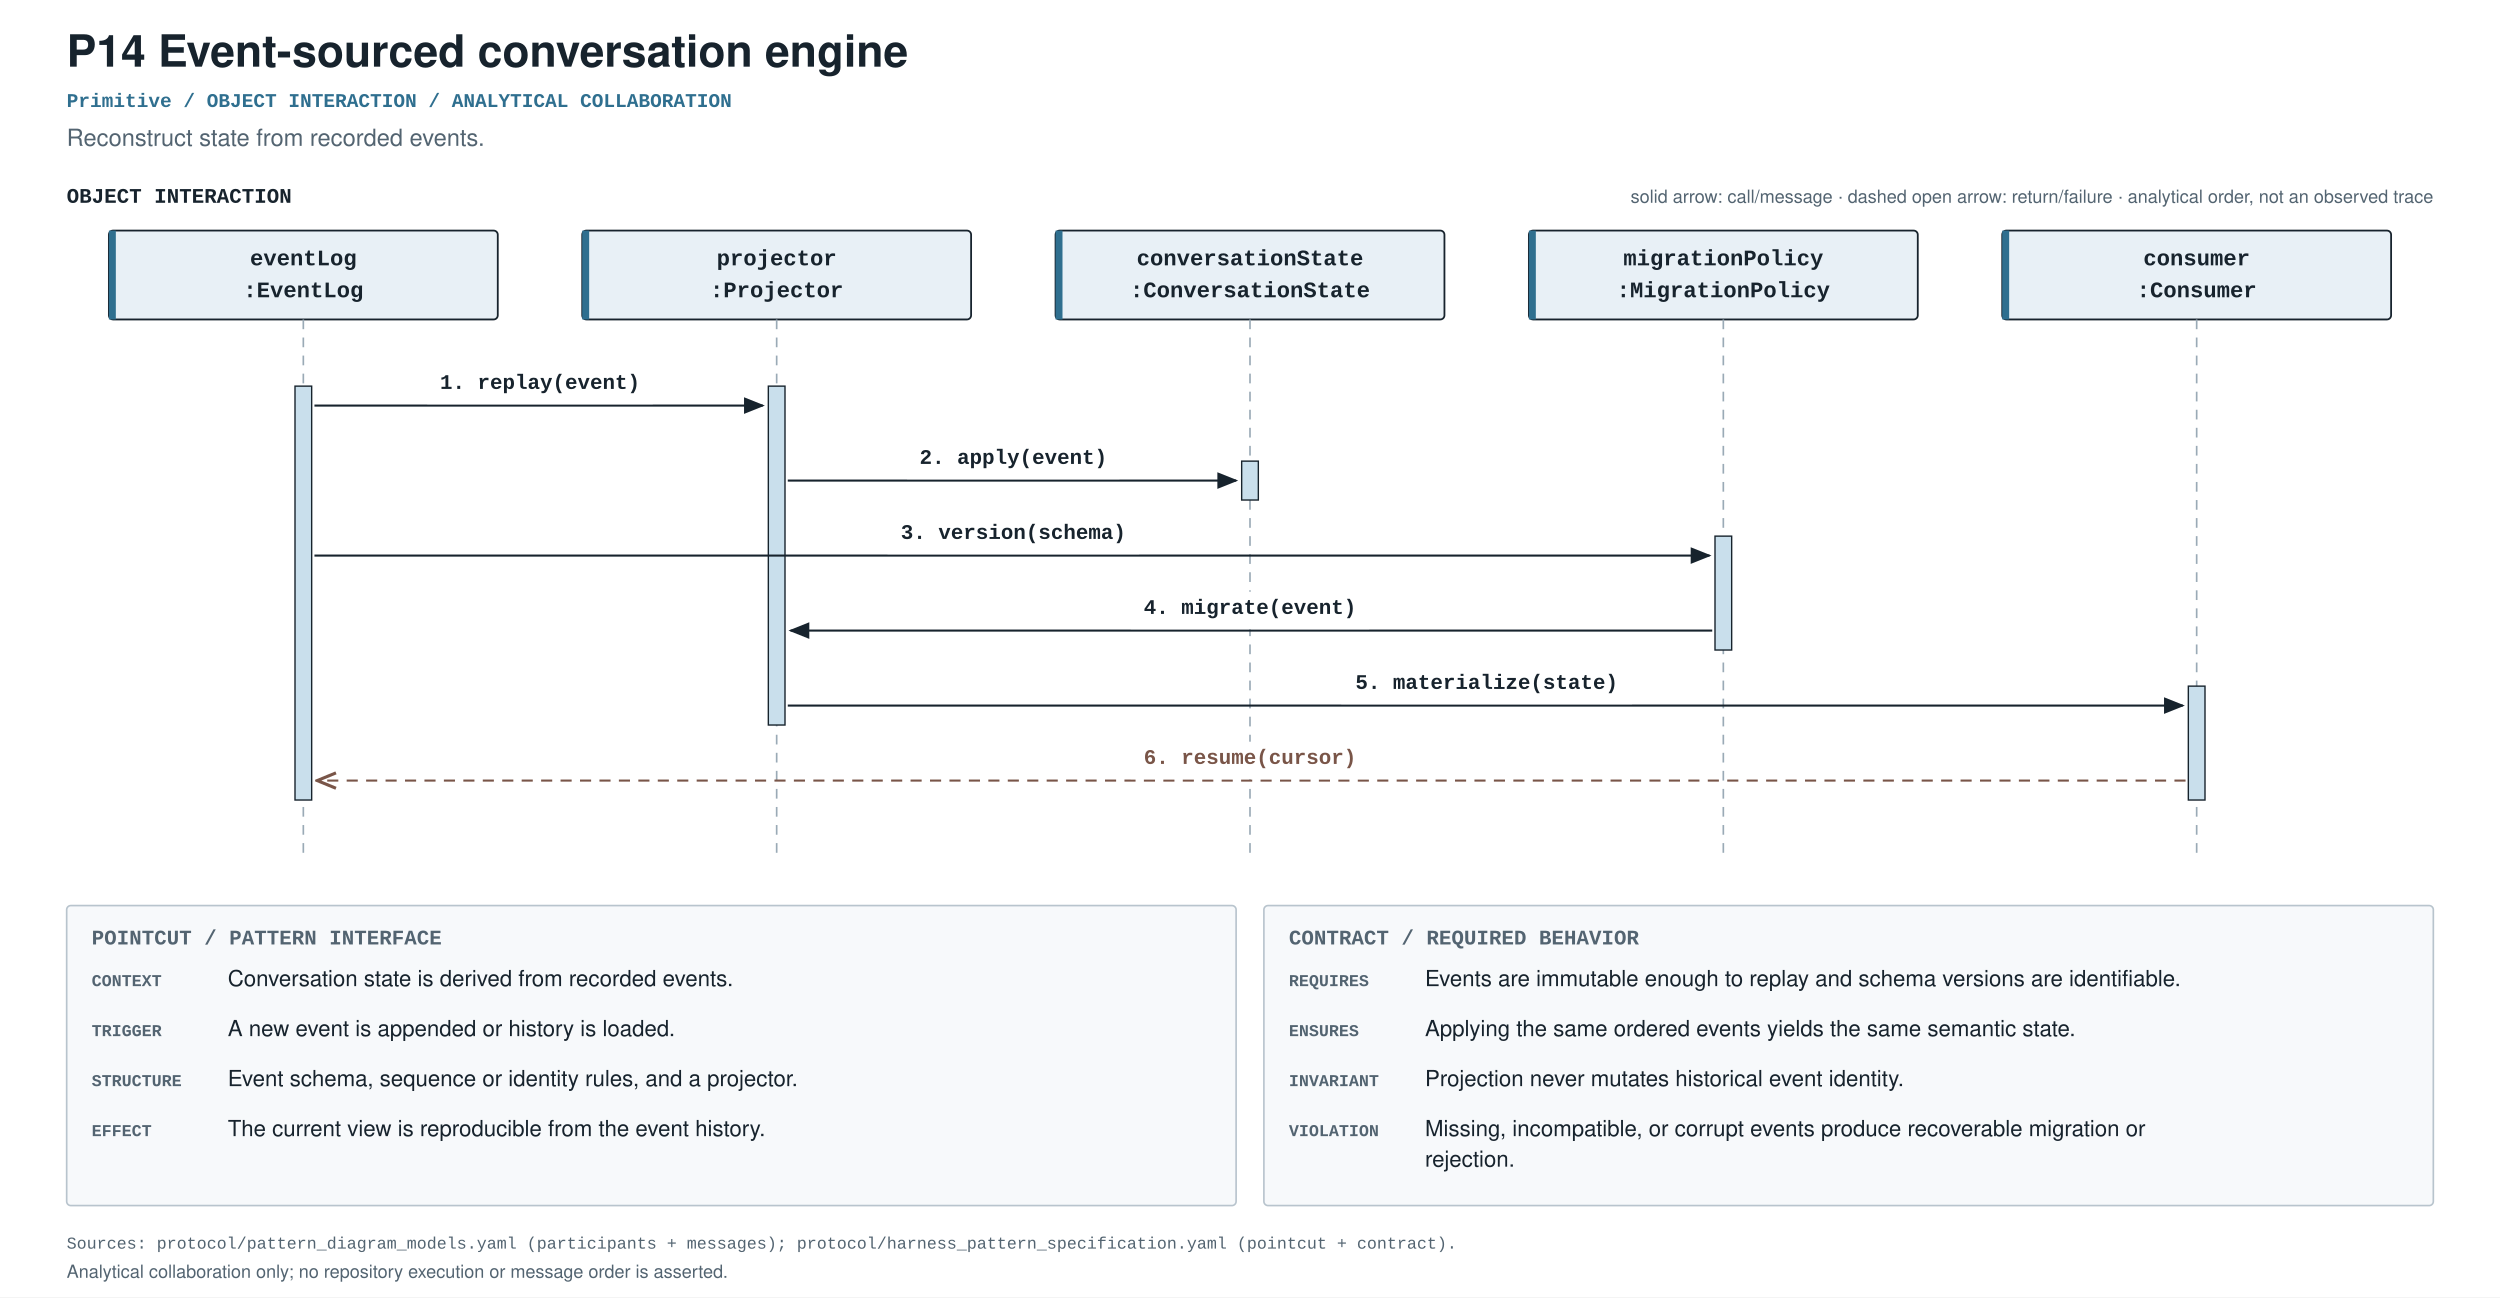
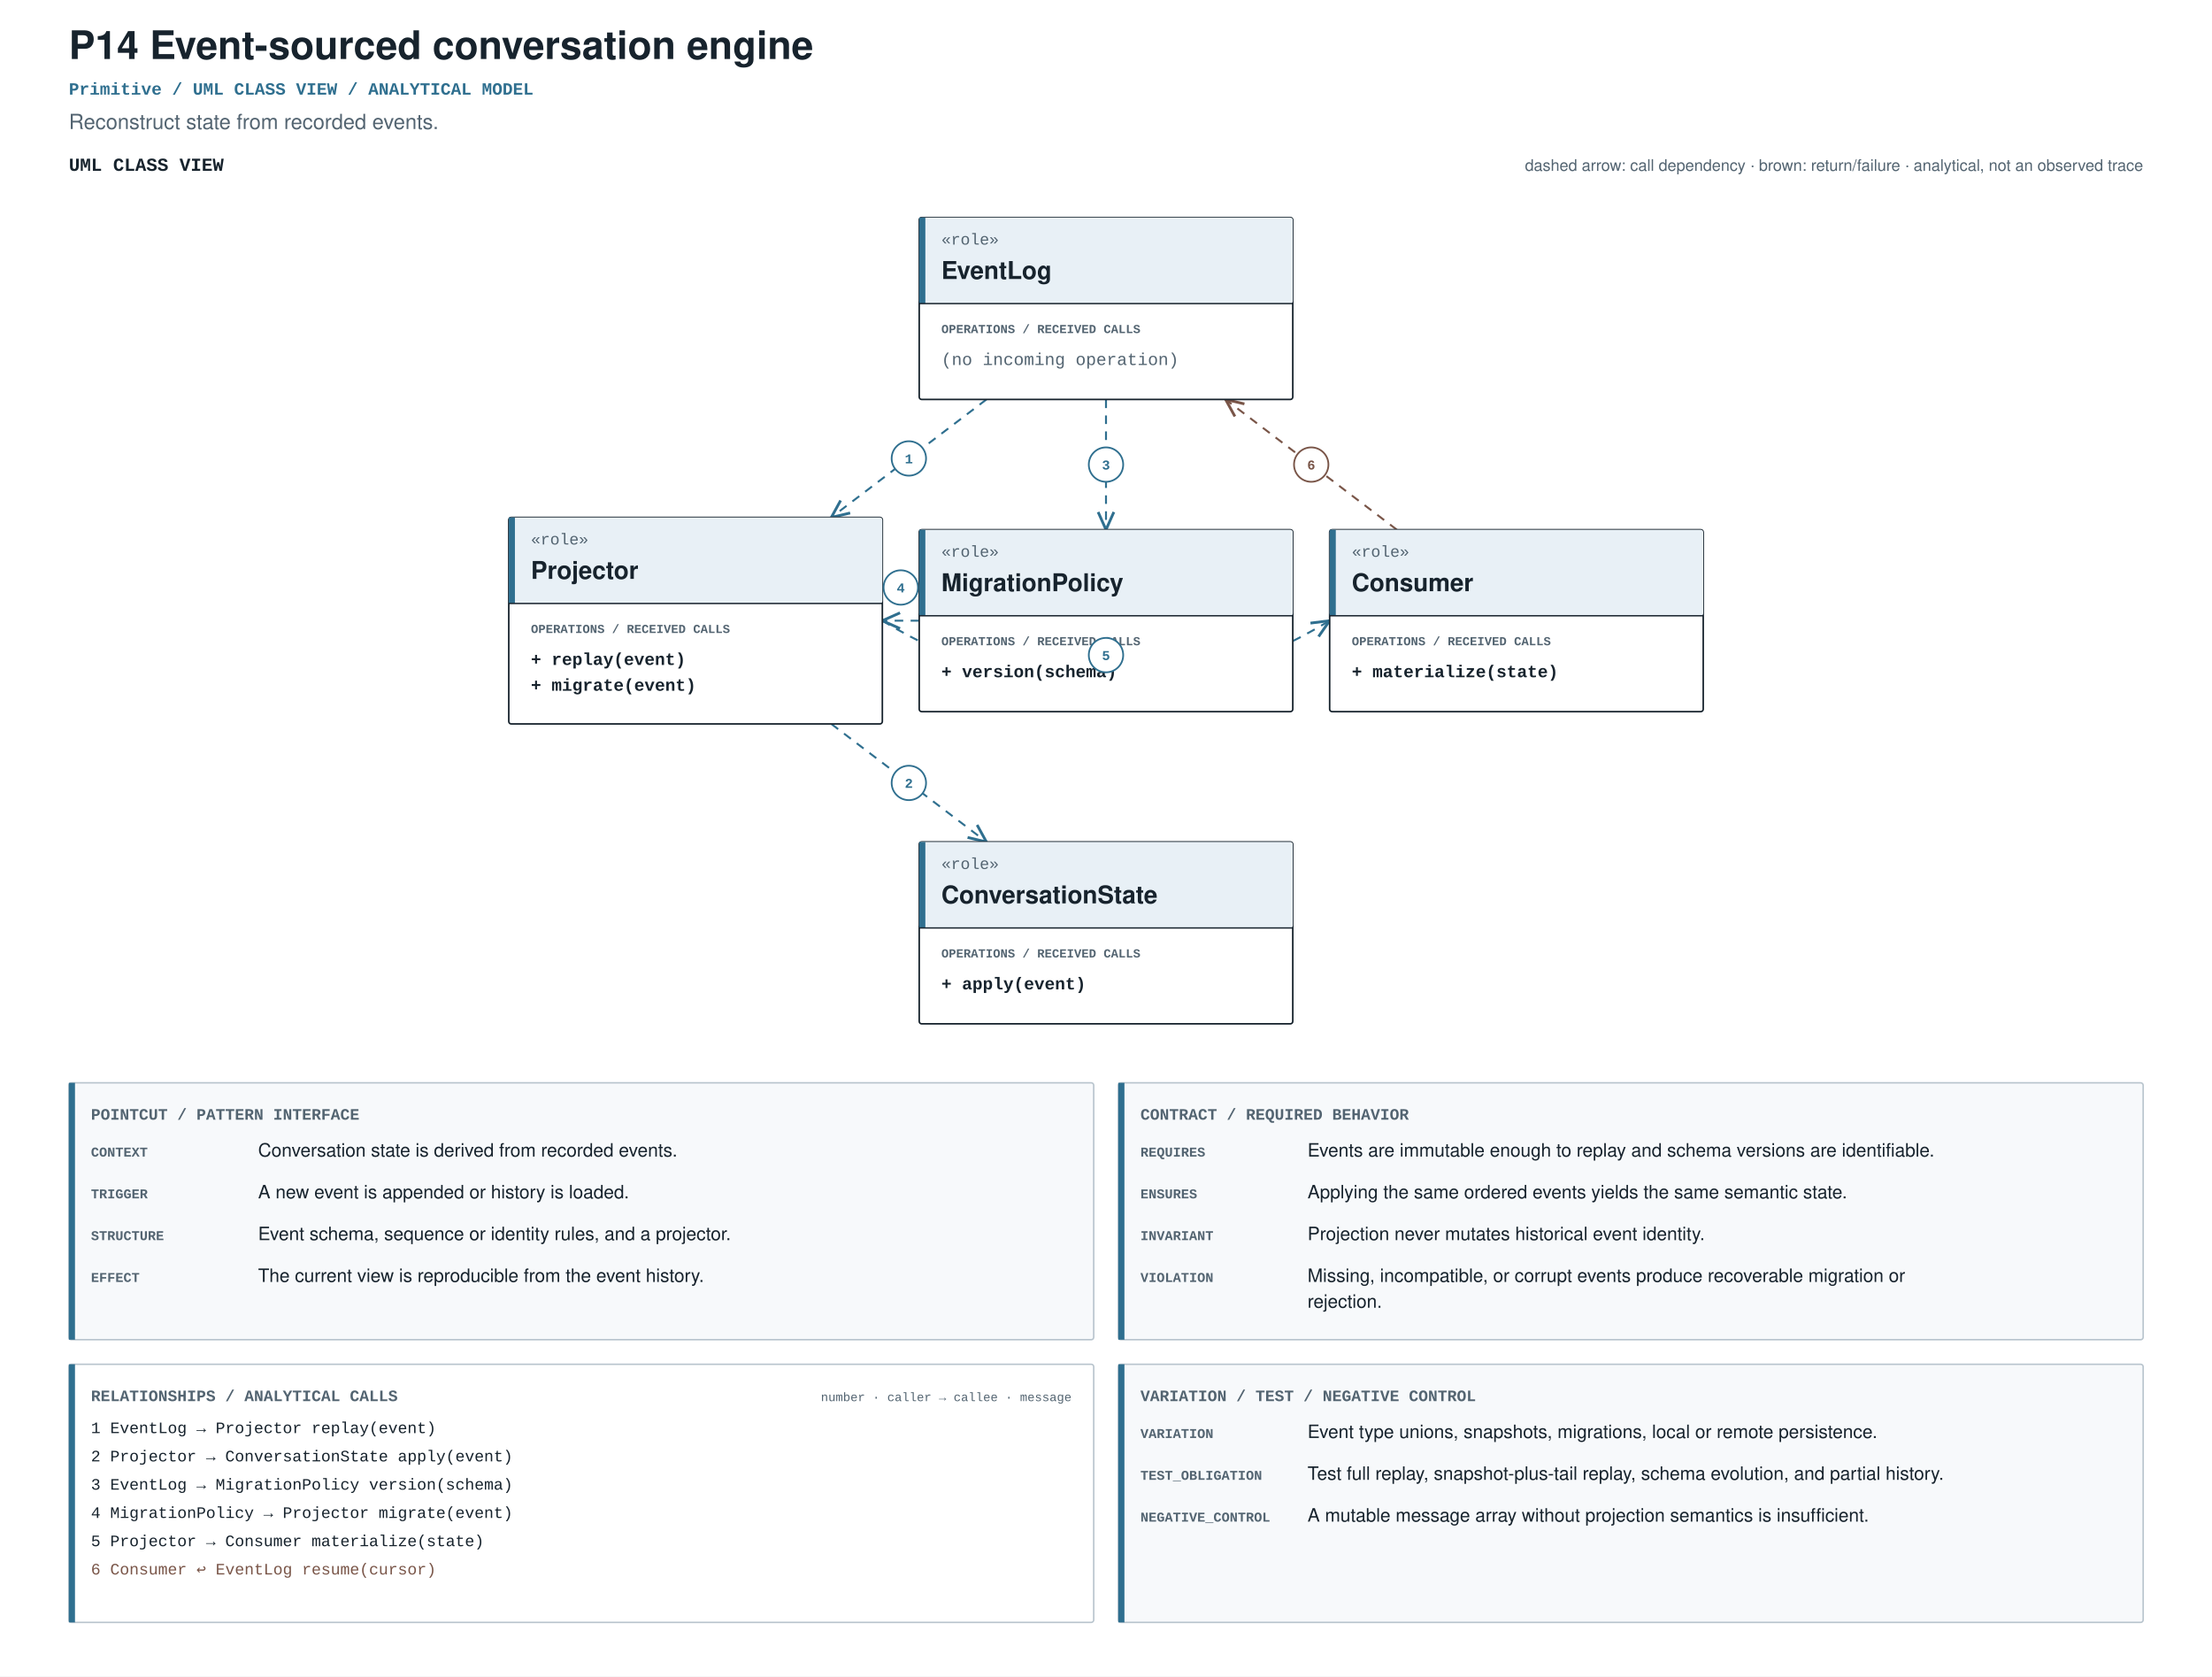
- <svg xmlns="http://www.w3.org/2000/svg" viewBox="0 0 1800 934" width="183mm" height="94.96mm" role="img" data-diagram-type="object-interaction" data-pattern-id="P14" aria-labelledby="title-P14 desc-P14">
+ <svg xmlns="http://www.w3.org/2000/svg" viewBox="0 0 1800 1364" width="183mm" height="138.67mm" role="img" data-diagram-type="uml-class" data-pattern-id="P14" aria-labelledby="title-P14 desc-P14">
  <defs>
-     <marker id="filledArrow" markerWidth="10" markerHeight="8" refX="9" refY="4" orient="auto" markerUnits="strokeWidth">
-       <path d="M0,0 L10,4 L0,8 Z" fill="#17232D" />
+     <marker id="umlOpenAccent" markerWidth="12" markerHeight="10" refX="10" refY="5" orient="auto" markerUnits="strokeWidth">
+       <path d="M1,1 L10,5 L1,9" fill="none" stroke="#2F6F8F" stroke-width="1.4" />
    </marker>
-     <marker id="openArrow" markerWidth="11" markerHeight="9" refX="10" refY="4.5" orient="auto" markerUnits="strokeWidth">
-       <path d="M1,0.8 L10,4.5 L1,8.2" fill="none" stroke="#795548" stroke-width="1.5" />
+     <marker id="umlOpenReturn" markerWidth="12" markerHeight="10" refX="10" refY="5" orient="auto" markerUnits="strokeWidth">
+       <path d="M1,1 L10,5 L1,9" fill="none" stroke="#795548" stroke-width="1.4" />
    </marker>
  </defs>
-   <rect x="0" y="0" width="1800" height="934" rx="0" fill="#FFFFFF" stroke="none" stroke-width="1.2" />
-   <text x="48" y="48" font-family="Helvetica Neue, Helvetica, Arial, sans-serif" font-size="32" font-weight="700" fill="#17232D" text-anchor="start">P14  Event-sourced conversation engine</text>
-   <text x="48" y="77" font-family="Menlo, Monaco, Courier New, monospace" font-size="14" font-weight="700" fill="#2F6F8F" text-anchor="start">Primitive / OBJECT INTERACTION / ANALYTICAL COLLABORATION</text>
+   <rect x="0" y="0" width="1800" height="1364" rx="0" fill="#FFFFFF" stroke="none" stroke-width="1.2" />
+   <text x="56" y="48" font-family="Helvetica Neue, Helvetica, Arial, sans-serif" font-size="32" font-weight="700" fill="#17232D" text-anchor="start">P14  Event-sourced conversation engine</text>
+   <text x="56" y="77" font-family="Menlo, Monaco, Courier New, monospace" font-size="14" font-weight="700" fill="#2F6F8F" text-anchor="start">Primitive / UML CLASS VIEW / ANALYTICAL MODEL</text>
  <text font-family="Helvetica Neue, Helvetica, Arial, sans-serif" font-size="17" font-weight="400" fill="#536471" text-anchor="start">
-     <tspan x="48" y="105">Reconstruct state from recorded events.</tspan>
+     <tspan x="56" y="105">Reconstruct state from recorded events.</tspan>
  </text>
-   <text x="48" y="146" font-family="Menlo, Monaco, Courier New, monospace" font-size="15" font-weight="700" fill="#17232D" text-anchor="start">OBJECT INTERACTION</text>
-   <text x="1752" y="146" font-family="Helvetica Neue, Helvetica, Arial, sans-serif" font-size="13" font-weight="400" fill="#536471" text-anchor="end">solid arrow: call/message · dashed open arrow: return/failure · analytical order, not an observed trace</text>
-   <g class="participant" data-participant="EventLog" data-role="EventLog" data-instance="eventLog">
-     <rect x="78.4" y="166" width="280" height="64" rx="3" fill="#E8F0F6" stroke="#17232D" stroke-width="1.3" class="object-header" />
-     <rect x="78.4" y="166" width="5" height="64" rx="0" fill="#2F6F8F" stroke="none" stroke-width="1.2" />
-     <text x="218.4" y="191" font-family="Menlo, Monaco, Courier New, monospace" font-size="16" font-weight="600" fill="#17232D" text-anchor="middle" class="instance-name">eventLog</text>
-     <text x="218.4" y="214" font-family="Menlo, Monaco, Courier New, monospace" font-size="16" font-weight="700" fill="#17232D" text-anchor="middle" class="role-name">:EventLog</text>
-     <line class="lifeline" x1="218.4" y1="230" x2="218.4" y2="618" stroke="#9AAAB6" stroke-width="1.2" stroke-dasharray="7 6" />
-     <rect x="212.4" y="278" width="12" height="298" rx="0" fill="#C9DFEC" stroke="#17232D" stroke-width="1" class="activation" />
+   <text x="56" y="139" font-family="Menlo, Monaco, Courier New, monospace" font-size="15" font-weight="700" fill="#17232D" text-anchor="start">UML CLASS VIEW</text>
+   <text x="1744" y="139" font-family="Helvetica Neue, Helvetica, Arial, sans-serif" font-size="13" font-weight="400" fill="#536471" text-anchor="end">dashed arrow: call dependency · brown: return/failure · analytical, not an observed trace</text>
+   <g class="dependency forward" data-source="EventLog" data-target="Projector" data-numbers="1" data-messages="replay(event)">
+     <path d="M 802.69 325 Q 739.57 373 676.46 421" fill="none" stroke="#2F6F8F" stroke-width="1.6" stroke-dasharray="7 6" marker-end="url(#umlOpenAccent)" />
  </g>
-   <g class="participant" data-participant="Projector" data-role="Projector" data-instance="projector">
-     <rect x="419.2" y="166" width="280" height="64" rx="3" fill="#E8F0F6" stroke="#17232D" stroke-width="1.3" class="object-header" />
-     <rect x="419.2" y="166" width="5" height="64" rx="0" fill="#2F6F8F" stroke="none" stroke-width="1.2" />
-     <text x="559.2" y="191" font-family="Menlo, Monaco, Courier New, monospace" font-size="16" font-weight="600" fill="#17232D" text-anchor="middle" class="instance-name">projector</text>
-     <text x="559.2" y="214" font-family="Menlo, Monaco, Courier New, monospace" font-size="16" font-weight="700" fill="#17232D" text-anchor="middle" class="role-name">:Projector</text>
-     <line class="lifeline" x1="559.2" y1="230" x2="559.2" y2="618" stroke="#9AAAB6" stroke-width="1.2" stroke-dasharray="7 6" />
-     <rect x="553.2" y="278" width="12" height="244" rx="0" fill="#C9DFEC" stroke="#17232D" stroke-width="1" class="activation" />
+   <g class="dependency forward" data-source="Projector" data-target="ConversationState" data-numbers="2" data-messages="apply(event)">
+     <path d="M 676.46 589 Q 739.57 637 802.69 685" fill="none" stroke="#2F6F8F" stroke-width="1.6" stroke-dasharray="7 6" marker-end="url(#umlOpenAccent)" />
  </g>
-   <g class="participant" data-participant="ConversationState" data-role="ConversationState" data-instance="conversationState">
-     <rect x="760" y="166" width="280" height="64" rx="3" fill="#E8F0F6" stroke="#17232D" stroke-width="1.3" class="object-header" />
-     <rect x="760" y="166" width="5" height="64" rx="0" fill="#2F6F8F" stroke="none" stroke-width="1.2" />
-     <text x="900" y="191" font-family="Menlo, Monaco, Courier New, monospace" font-size="16" font-weight="600" fill="#17232D" text-anchor="middle" class="instance-name">conversationState</text>
-     <text x="900" y="214" font-family="Menlo, Monaco, Courier New, monospace" font-size="16" font-weight="700" fill="#17232D" text-anchor="middle" class="role-name">:ConversationState</text>
-     <line class="lifeline" x1="900" y1="230" x2="900" y2="618" stroke="#9AAAB6" stroke-width="1.2" stroke-dasharray="7 6" />
-     <rect x="894" y="332" width="12" height="28" rx="0" fill="#C9DFEC" stroke="#17232D" stroke-width="1" class="activation" />
+   <g class="dependency forward" data-source="EventLog" data-target="MigrationPolicy" data-numbers="3" data-messages="version(schema)">
+     <path d="M 900 325 Q 900 378 900 431" fill="none" stroke="#2F6F8F" stroke-width="1.6" stroke-dasharray="7 6" marker-end="url(#umlOpenAccent)" />
  </g>
-   <g class="participant" data-participant="MigrationPolicy" data-role="MigrationPolicy" data-instance="migrationPolicy">
-     <rect x="1100.8" y="166" width="280" height="64" rx="3" fill="#E8F0F6" stroke="#17232D" stroke-width="1.3" class="object-header" />
-     <rect x="1100.8" y="166" width="5" height="64" rx="0" fill="#2F6F8F" stroke="none" stroke-width="1.2" />
-     <text x="1240.8" y="191" font-family="Menlo, Monaco, Courier New, monospace" font-size="16" font-weight="600" fill="#17232D" text-anchor="middle" class="instance-name">migrationPolicy</text>
-     <text x="1240.8" y="214" font-family="Menlo, Monaco, Courier New, monospace" font-size="16" font-weight="700" fill="#17232D" text-anchor="middle" class="role-name">:MigrationPolicy</text>
-     <line class="lifeline" x1="1240.8" y1="230" x2="1240.8" y2="618" stroke="#9AAAB6" stroke-width="1.2" stroke-dasharray="7 6" />
-     <rect x="1234.8" y="386" width="12" height="82" rx="0" fill="#C9DFEC" stroke="#17232D" stroke-width="1" class="activation" />
+   <g class="dependency forward" data-source="MigrationPolicy" data-target="Projector" data-numbers="4" data-messages="migrate(event)">
+     <path d="M 748 505 Q 733 505 718 505" fill="none" stroke="#2F6F8F" stroke-width="1.6" stroke-dasharray="7 6" marker-end="url(#umlOpenAccent)" />
  </g>
-   <g class="participant" data-participant="Consumer" data-role="Consumer" data-instance="consumer">
-     <rect x="1441.6" y="166" width="280" height="64" rx="3" fill="#E8F0F6" stroke="#17232D" stroke-width="1.3" class="object-header" />
-     <rect x="1441.6" y="166" width="5" height="64" rx="0" fill="#2F6F8F" stroke="none" stroke-width="1.2" />
-     <text x="1581.6" y="191" font-family="Menlo, Monaco, Courier New, monospace" font-size="16" font-weight="600" fill="#17232D" text-anchor="middle" class="instance-name">consumer</text>
-     <text x="1581.6" y="214" font-family="Menlo, Monaco, Courier New, monospace" font-size="16" font-weight="700" fill="#17232D" text-anchor="middle" class="role-name">:Consumer</text>
-     <line class="lifeline" x1="1581.6" y1="230" x2="1581.6" y2="618" stroke="#9AAAB6" stroke-width="1.2" stroke-dasharray="7 6" />
-     <rect x="1575.6" y="494" width="12" height="82" rx="0" fill="#C9DFEC" stroke="#17232D" stroke-width="1" class="activation" />
+   <g class="dependency forward" data-source="Projector" data-target="Consumer" data-numbers="5" data-messages="materialize(state)">
+     <path d="M 718 505 Q 900 615 1082 505" fill="none" stroke="#2F6F8F" stroke-width="1.6" stroke-dasharray="7 6" marker-end="url(#umlOpenAccent)" />
  </g>
-   <g class="message forward" data-number="1" data-source="EventLog" data-target="Projector" data-message="replay(event)">
-     <line x1="226.4" y1="292" x2="549.2" y2="292" stroke="#17232D" stroke-width="1.5" marker-end="url(#filledArrow)" />
-     <rect x="307.6" y="264" width="162.4" height="27" rx="0" fill="#FFFFFF" stroke="none" stroke-width="1.2" class="message-label-background" />
-     <text font-family="Menlo, Monaco, Courier New, monospace" font-size="15" font-weight="600" fill="#17232D" text-anchor="middle" class="message-label">
-       <tspan x="388.8" y="280">1. replay(event)</tspan>
-     </text>
+   <g class="dependency return-or-failure" data-source="Consumer" data-target="EventLog" data-numbers="6" data-messages="resume(cursor)">
+     <path d="M 1136.69 431 Q 1067 378 997.31 325" fill="none" stroke="#795548" stroke-width="1.6" stroke-dasharray="7 6" marker-end="url(#umlOpenReturn)" />
  </g>
-   <g class="message forward" data-number="2" data-source="Projector" data-target="ConversationState" data-message="apply(event)">
-     <line x1="567.2" y1="346" x2="890" y2="346" stroke="#17232D" stroke-width="1.5" marker-end="url(#filledArrow)" />
-     <rect x="653.1" y="318" width="153" height="27" rx="0" fill="#FFFFFF" stroke="none" stroke-width="1.2" class="message-label-background" />
-     <text font-family="Menlo, Monaco, Courier New, monospace" font-size="15" font-weight="600" fill="#17232D" text-anchor="middle" class="message-label">
-       <tspan x="729.6" y="334">2. apply(event)</tspan>
-     </text>
+   <g class="class-node" data-participant="EventLog" data-role="EventLog" data-layer="0">
+     <rect x="748" y="177" width="304" height="148" rx="2" fill="#FFFFFF" stroke="#17232D" stroke-width="1.3" class="class-box" />
+     <rect x="748" y="177" width="304" height="70" rx="2" fill="#E8F0F6" stroke="none" stroke-width="1.2" class="class-header" />
+     <rect x="748" y="177" width="5" height="70" rx="0" fill="#2F6F8F" stroke="none" stroke-width="1.2" class="class-accent" />
+     <text x="766" y="199" font-family="Menlo, Monaco, Courier New, monospace" font-size="13" font-weight="400" fill="#536471" text-anchor="start" class="class-stereotype">«role»</text>
+     <text x="766" y="227" font-family="Helvetica Neue, Helvetica, Arial, sans-serif" font-size="20" font-weight="700" fill="#17232D" text-anchor="start" class="class-name">EventLog</text>
+     <line x1="748" y1="247" x2="1052" y2="247" stroke="#17232D" stroke-width="1.1" />
+     <text x="766" y="271" font-family="Menlo, Monaco, Courier New, monospace" font-size="10" font-weight="700" fill="#536471" text-anchor="start" class="class-compartment-label">OPERATIONS / RECEIVED CALLS</text>
+     <text x="766" y="297" font-family="Menlo, Monaco, Courier New, monospace" font-size="14" font-weight="400" fill="#536471" text-anchor="start" class="class-operation">(no incoming operation)</text>
  </g>
-   <g class="message forward" data-number="3" data-source="EventLog" data-target="MigrationPolicy" data-message="version(schema)">
-     <line x1="226.4" y1="400" x2="1230.8" y2="400" stroke="#17232D" stroke-width="1.5" marker-end="url(#filledArrow)" />
-     <rect x="639" y="372" width="181.2" height="27" rx="0" fill="#FFFFFF" stroke="none" stroke-width="1.2" class="message-label-background" />
-     <text font-family="Menlo, Monaco, Courier New, monospace" font-size="15" font-weight="600" fill="#17232D" text-anchor="middle" class="message-label">
-       <tspan x="729.6" y="388">3. version(schema)</tspan>
-     </text>
+   <g class="class-node" data-participant="Projector" data-role="Projector" data-layer="1">
+     <rect x="414" y="421" width="304" height="168" rx="2" fill="#FFFFFF" stroke="#17232D" stroke-width="1.3" class="class-box" />
+     <rect x="414" y="421" width="304" height="70" rx="2" fill="#E8F0F6" stroke="none" stroke-width="1.2" class="class-header" />
+     <rect x="414" y="421" width="5" height="70" rx="0" fill="#2F6F8F" stroke="none" stroke-width="1.2" class="class-accent" />
+     <text x="432" y="443" font-family="Menlo, Monaco, Courier New, monospace" font-size="13" font-weight="400" fill="#536471" text-anchor="start" class="class-stereotype">«role»</text>
+     <text x="432" y="471" font-family="Helvetica Neue, Helvetica, Arial, sans-serif" font-size="20" font-weight="700" fill="#17232D" text-anchor="start" class="class-name">Projector</text>
+     <line x1="414" y1="491" x2="718" y2="491" stroke="#17232D" stroke-width="1.1" />
+     <text x="432" y="515" font-family="Menlo, Monaco, Courier New, monospace" font-size="10" font-weight="700" fill="#536471" text-anchor="start" class="class-compartment-label">OPERATIONS / RECEIVED CALLS</text>
+     <text x="432" y="541" font-family="Menlo, Monaco, Courier New, monospace" font-size="14" font-weight="600" fill="#17232D" text-anchor="start" class="class-operation">+ replay(event)</text>
+     <text x="432" y="562" font-family="Menlo, Monaco, Courier New, monospace" font-size="14" font-weight="600" fill="#17232D" text-anchor="start" class="class-operation">+ migrate(event)</text>
  </g>
-   <g class="message forward" data-number="4" data-source="MigrationPolicy" data-target="Projector" data-message="migrate(event)">
-     <line x1="1232.8" y1="454" x2="569.2" y2="454" stroke="#17232D" stroke-width="1.5" marker-end="url(#filledArrow)" />
-     <rect x="814.1" y="426" width="171.8" height="27" rx="0" fill="#FFFFFF" stroke="none" stroke-width="1.2" class="message-label-background" />
-     <text font-family="Menlo, Monaco, Courier New, monospace" font-size="15" font-weight="600" fill="#17232D" text-anchor="middle" class="message-label">
-       <tspan x="900" y="442">4. migrate(event)</tspan>
-     </text>
+   <g class="class-node" data-participant="ConversationState" data-role="ConversationState" data-layer="2">
+     <rect x="748" y="685" width="304" height="148" rx="2" fill="#FFFFFF" stroke="#17232D" stroke-width="1.3" class="class-box" />
+     <rect x="748" y="685" width="304" height="70" rx="2" fill="#E8F0F6" stroke="none" stroke-width="1.2" class="class-header" />
+     <rect x="748" y="685" width="5" height="70" rx="0" fill="#2F6F8F" stroke="none" stroke-width="1.2" class="class-accent" />
+     <text x="766" y="707" font-family="Menlo, Monaco, Courier New, monospace" font-size="13" font-weight="400" fill="#536471" text-anchor="start" class="class-stereotype">«role»</text>
+     <text x="766" y="735" font-family="Helvetica Neue, Helvetica, Arial, sans-serif" font-size="20" font-weight="700" fill="#17232D" text-anchor="start" class="class-name">ConversationState</text>
+     <line x1="748" y1="755" x2="1052" y2="755" stroke="#17232D" stroke-width="1.1" />
+     <text x="766" y="779" font-family="Menlo, Monaco, Courier New, monospace" font-size="10" font-weight="700" fill="#536471" text-anchor="start" class="class-compartment-label">OPERATIONS / RECEIVED CALLS</text>
+     <text x="766" y="805" font-family="Menlo, Monaco, Courier New, monospace" font-size="14" font-weight="600" fill="#17232D" text-anchor="start" class="class-operation">+ apply(event)</text>
  </g>
-   <g class="message forward" data-number="5" data-source="Projector" data-target="Consumer" data-message="materialize(state)">
-     <line x1="567.2" y1="508" x2="1571.6" y2="508" stroke="#17232D" stroke-width="1.5" marker-end="url(#filledArrow)" />
-     <rect x="965.7" y="480" width="209.4" height="27" rx="0" fill="#FFFFFF" stroke="none" stroke-width="1.2" class="message-label-background" />
-     <text font-family="Menlo, Monaco, Courier New, monospace" font-size="15" font-weight="600" fill="#17232D" text-anchor="middle" class="message-label">
-       <tspan x="1070.4" y="496">5. materialize(state)</tspan>
-     </text>
+   <g class="class-node" data-participant="MigrationPolicy" data-role="MigrationPolicy" data-layer="1">
+     <rect x="748" y="431" width="304" height="148" rx="2" fill="#FFFFFF" stroke="#17232D" stroke-width="1.3" class="class-box" />
+     <rect x="748" y="431" width="304" height="70" rx="2" fill="#E8F0F6" stroke="none" stroke-width="1.2" class="class-header" />
+     <rect x="748" y="431" width="5" height="70" rx="0" fill="#2F6F8F" stroke="none" stroke-width="1.2" class="class-accent" />
+     <text x="766" y="453" font-family="Menlo, Monaco, Courier New, monospace" font-size="13" font-weight="400" fill="#536471" text-anchor="start" class="class-stereotype">«role»</text>
+     <text x="766" y="481" font-family="Helvetica Neue, Helvetica, Arial, sans-serif" font-size="20" font-weight="700" fill="#17232D" text-anchor="start" class="class-name">MigrationPolicy</text>
+     <line x1="748" y1="501" x2="1052" y2="501" stroke="#17232D" stroke-width="1.1" />
+     <text x="766" y="525" font-family="Menlo, Monaco, Courier New, monospace" font-size="10" font-weight="700" fill="#536471" text-anchor="start" class="class-compartment-label">OPERATIONS / RECEIVED CALLS</text>
+     <text x="766" y="551" font-family="Menlo, Monaco, Courier New, monospace" font-size="14" font-weight="600" fill="#17232D" text-anchor="start" class="class-operation">+ version(schema)</text>
  </g>
-   <g class="message return-or-failure" data-number="6" data-source="Consumer" data-target="EventLog" data-message="resume(cursor)">
-     <line x1="1573.6" y1="562" x2="228.4" y2="562" stroke="#795548" stroke-width="1.5" marker-end="url(#openArrow)" stroke-dasharray="8 6" />
-     <rect x="814.1" y="534" width="171.8" height="27" rx="0" fill="#FFFFFF" stroke="none" stroke-width="1.2" class="message-label-background" />
-     <text font-family="Menlo, Monaco, Courier New, monospace" font-size="15" font-weight="600" fill="#795548" text-anchor="middle" class="message-label">
-       <tspan x="900" y="550">6. resume(cursor)</tspan>
-     </text>
+   <g class="class-node" data-participant="Consumer" data-role="Consumer" data-layer="1">
+     <rect x="1082" y="431" width="304" height="148" rx="2" fill="#FFFFFF" stroke="#17232D" stroke-width="1.3" class="class-box" />
+     <rect x="1082" y="431" width="304" height="70" rx="2" fill="#E8F0F6" stroke="none" stroke-width="1.2" class="class-header" />
+     <rect x="1082" y="431" width="5" height="70" rx="0" fill="#2F6F8F" stroke="none" stroke-width="1.2" class="class-accent" />
+     <text x="1100" y="453" font-family="Menlo, Monaco, Courier New, monospace" font-size="13" font-weight="400" fill="#536471" text-anchor="start" class="class-stereotype">«role»</text>
+     <text x="1100" y="481" font-family="Helvetica Neue, Helvetica, Arial, sans-serif" font-size="20" font-weight="700" fill="#17232D" text-anchor="start" class="class-name">Consumer</text>
+     <line x1="1082" y1="501" x2="1386" y2="501" stroke="#17232D" stroke-width="1.1" />
+     <text x="1100" y="525" font-family="Menlo, Monaco, Courier New, monospace" font-size="10" font-weight="700" fill="#536471" text-anchor="start" class="class-compartment-label">OPERATIONS / RECEIVED CALLS</text>
+     <text x="1100" y="551" font-family="Menlo, Monaco, Courier New, monospace" font-size="14" font-weight="600" fill="#17232D" text-anchor="start" class="class-operation">+ materialize(state)</text>
  </g>
-   <rect x="48" y="652" width="842" height="216" rx="3" fill="#F7F9FB" stroke="#B8C4CD" stroke-width="1.2" />
-   <text x="66" y="680" font-family="Menlo, Monaco, Courier New, monospace" font-size="15" font-weight="700" fill="#536471" text-anchor="start">POINTCUT / PATTERN INTERFACE</text>
-   <text x="66" y="710" font-family="Menlo, Monaco, Courier New, monospace" font-size="12" font-weight="700" fill="#536471" text-anchor="start">CONTEXT</text>
-   <text font-family="Helvetica Neue, Helvetica, Arial, sans-serif" font-size="16" font-weight="400" fill="#17232D" text-anchor="start">
-     <tspan x="164" y="710">Conversation state is derived from recorded events.</tspan>
+   <g class="dependency-badge">
+     <circle cx="739.57" cy="373" r="14" fill="#FFFFFF" stroke="#2F6F8F" stroke-width="1.4" />
+     <text x="739.57" y="377" font-family="Menlo, Monaco, Courier New, monospace" font-size="11" font-weight="700" fill="#2F6F8F" text-anchor="middle">1</text>
+   </g>
+   <g class="dependency-badge">
+     <circle cx="739.57" cy="637" r="14" fill="#FFFFFF" stroke="#2F6F8F" stroke-width="1.4" />
+     <text x="739.57" y="641" font-family="Menlo, Monaco, Courier New, monospace" font-size="11" font-weight="700" fill="#2F6F8F" text-anchor="middle">2</text>
+   </g>
+   <g class="dependency-badge">
+     <circle cx="900" cy="378" r="14" fill="#FFFFFF" stroke="#2F6F8F" stroke-width="1.4" />
+     <text x="900" y="382" font-family="Menlo, Monaco, Courier New, monospace" font-size="11" font-weight="700" fill="#2F6F8F" text-anchor="middle">3</text>
+   </g>
+   <g class="dependency-badge">
+     <circle cx="733" cy="478" r="14" fill="#FFFFFF" stroke="#2F6F8F" stroke-width="1.4" />
+     <text x="733" y="482" font-family="Menlo, Monaco, Courier New, monospace" font-size="11" font-weight="700" fill="#2F6F8F" text-anchor="middle">4</text>
+   </g>
+   <g class="dependency-badge">
+     <circle cx="900" cy="533" r="14" fill="#FFFFFF" stroke="#2F6F8F" stroke-width="1.4" />
+     <text x="900" y="537" font-family="Menlo, Monaco, Courier New, monospace" font-size="11" font-weight="700" fill="#2F6F8F" text-anchor="middle">5</text>
+   </g>
+   <g class="dependency-badge">
+     <circle cx="1067" cy="378" r="14" fill="#FFFFFF" stroke="#795548" stroke-width="1.4" />
+     <text x="1067" y="382" font-family="Menlo, Monaco, Courier New, monospace" font-size="11" font-weight="700" fill="#795548" text-anchor="middle">6</text>
+   </g>
+   <rect x="56" y="881" width="834" height="209" rx="2" fill="#F7F9FB" stroke="#B8C4CD" stroke-width="1.2" />
+   <rect x="56" y="881" width="5" height="209" rx="0" fill="#2F6F8F" stroke="none" stroke-width="1.2" />
+   <text x="74" y="911" font-family="Menlo, Monaco, Courier New, monospace" font-size="13" font-weight="700" fill="#536471" text-anchor="start">POINTCUT / PATTERN INTERFACE</text>
+   <text x="74" y="941" font-family="Menlo, Monaco, Courier New, monospace" font-size="11" font-weight="700" fill="#536471" text-anchor="start">CONTEXT</text>
+   <text font-family="Helvetica Neue, Helvetica, Arial, sans-serif" font-size="15" font-weight="400" fill="#17232D" text-anchor="start">
+     <tspan x="210" y="941">Conversation state is derived from recorded events.</tspan>
  </text>
-   <text x="66" y="746" font-family="Menlo, Monaco, Courier New, monospace" font-size="12" font-weight="700" fill="#536471" text-anchor="start">TRIGGER</text>
-   <text font-family="Helvetica Neue, Helvetica, Arial, sans-serif" font-size="16" font-weight="400" fill="#17232D" text-anchor="start">
-     <tspan x="164" y="746">A new event is appended or history is loaded.</tspan>
+   <text x="74" y="975" font-family="Menlo, Monaco, Courier New, monospace" font-size="11" font-weight="700" fill="#536471" text-anchor="start">TRIGGER</text>
+   <text font-family="Helvetica Neue, Helvetica, Arial, sans-serif" font-size="15" font-weight="400" fill="#17232D" text-anchor="start">
+     <tspan x="210" y="975">A new event is appended or history is loaded.</tspan>
  </text>
-   <text x="66" y="782" font-family="Menlo, Monaco, Courier New, monospace" font-size="12" font-weight="700" fill="#536471" text-anchor="start">STRUCTURE</text>
-   <text font-family="Helvetica Neue, Helvetica, Arial, sans-serif" font-size="16" font-weight="400" fill="#17232D" text-anchor="start">
-     <tspan x="164" y="782">Event schema, sequence or identity rules, and a projector.</tspan>
+   <text x="74" y="1009" font-family="Menlo, Monaco, Courier New, monospace" font-size="11" font-weight="700" fill="#536471" text-anchor="start">STRUCTURE</text>
+   <text font-family="Helvetica Neue, Helvetica, Arial, sans-serif" font-size="15" font-weight="400" fill="#17232D" text-anchor="start">
+     <tspan x="210" y="1009">Event schema, sequence or identity rules, and a projector.</tspan>
  </text>
-   <text x="66" y="818" font-family="Menlo, Monaco, Courier New, monospace" font-size="12" font-weight="700" fill="#536471" text-anchor="start">EFFECT</text>
-   <text font-family="Helvetica Neue, Helvetica, Arial, sans-serif" font-size="16" font-weight="400" fill="#17232D" text-anchor="start">
-     <tspan x="164" y="818">The current view is reproducible from the event history.</tspan>
+   <text x="74" y="1043" font-family="Menlo, Monaco, Courier New, monospace" font-size="11" font-weight="700" fill="#536471" text-anchor="start">EFFECT</text>
+   <text font-family="Helvetica Neue, Helvetica, Arial, sans-serif" font-size="15" font-weight="400" fill="#17232D" text-anchor="start">
+     <tspan x="210" y="1043">The current view is reproducible from the event history.</tspan>
  </text>
-   <rect x="910" y="652" width="842" height="216" rx="3" fill="#F7F9FB" stroke="#B8C4CD" stroke-width="1.2" />
-   <text x="928" y="680" font-family="Menlo, Monaco, Courier New, monospace" font-size="15" font-weight="700" fill="#536471" text-anchor="start">CONTRACT / REQUIRED BEHAVIOR</text>
-   <text x="928" y="710" font-family="Menlo, Monaco, Courier New, monospace" font-size="12" font-weight="700" fill="#536471" text-anchor="start">REQUIRES</text>
-   <text font-family="Helvetica Neue, Helvetica, Arial, sans-serif" font-size="16" font-weight="400" fill="#17232D" text-anchor="start">
-     <tspan x="1026" y="710">Events are immutable enough to replay and schema versions are identifiable.</tspan>
+   <rect x="910" y="881" width="834" height="209" rx="2" fill="#F7F9FB" stroke="#B8C4CD" stroke-width="1.2" />
+   <rect x="910" y="881" width="5" height="209" rx="0" fill="#2F6F8F" stroke="none" stroke-width="1.2" />
+   <text x="928" y="911" font-family="Menlo, Monaco, Courier New, monospace" font-size="13" font-weight="700" fill="#536471" text-anchor="start">CONTRACT / REQUIRED BEHAVIOR</text>
+   <text x="928" y="941" font-family="Menlo, Monaco, Courier New, monospace" font-size="11" font-weight="700" fill="#536471" text-anchor="start">REQUIRES</text>
+   <text font-family="Helvetica Neue, Helvetica, Arial, sans-serif" font-size="15" font-weight="400" fill="#17232D" text-anchor="start">
+     <tspan x="1064" y="941">Events are immutable enough to replay and schema versions are identifiable.</tspan>
  </text>
-   <text x="928" y="746" font-family="Menlo, Monaco, Courier New, monospace" font-size="12" font-weight="700" fill="#536471" text-anchor="start">ENSURES</text>
-   <text font-family="Helvetica Neue, Helvetica, Arial, sans-serif" font-size="16" font-weight="400" fill="#17232D" text-anchor="start">
-     <tspan x="1026" y="746">Applying the same ordered events yields the same semantic state.</tspan>
+   <text x="928" y="975" font-family="Menlo, Monaco, Courier New, monospace" font-size="11" font-weight="700" fill="#536471" text-anchor="start">ENSURES</text>
+   <text font-family="Helvetica Neue, Helvetica, Arial, sans-serif" font-size="15" font-weight="400" fill="#17232D" text-anchor="start">
+     <tspan x="1064" y="975">Applying the same ordered events yields the same semantic state.</tspan>
  </text>
-   <text x="928" y="782" font-family="Menlo, Monaco, Courier New, monospace" font-size="12" font-weight="700" fill="#536471" text-anchor="start">INVARIANT</text>
-   <text font-family="Helvetica Neue, Helvetica, Arial, sans-serif" font-size="16" font-weight="400" fill="#17232D" text-anchor="start">
-     <tspan x="1026" y="782">Projection never mutates historical event identity.</tspan>
+   <text x="928" y="1009" font-family="Menlo, Monaco, Courier New, monospace" font-size="11" font-weight="700" fill="#536471" text-anchor="start">INVARIANT</text>
+   <text font-family="Helvetica Neue, Helvetica, Arial, sans-serif" font-size="15" font-weight="400" fill="#17232D" text-anchor="start">
+     <tspan x="1064" y="1009">Projection never mutates historical event identity.</tspan>
  </text>
-   <text x="928" y="818" font-family="Menlo, Monaco, Courier New, monospace" font-size="12" font-weight="700" fill="#536471" text-anchor="start">VIOLATION</text>
-   <text font-family="Helvetica Neue, Helvetica, Arial, sans-serif" font-size="16" font-weight="400" fill="#17232D" text-anchor="start">
-     <tspan x="1026" y="818">Missing, incompatible, or corrupt events produce recoverable migration or</tspan>
-     <tspan x="1026" y="840">rejection.</tspan>
+   <text x="928" y="1043" font-family="Menlo, Monaco, Courier New, monospace" font-size="11" font-weight="700" fill="#536471" text-anchor="start">VIOLATION</text>
+   <text font-family="Helvetica Neue, Helvetica, Arial, sans-serif" font-size="15" font-weight="400" fill="#17232D" text-anchor="start">
+     <tspan x="1064" y="1043">Missing, incompatible, or corrupt events produce recoverable migration or</tspan>
+     <tspan x="1064" y="1064">rejection.</tspan>
  </text>
-   <text x="48" y="899" font-family="Menlo, Monaco, Courier New, monospace" font-size="12" font-weight="400" fill="#536471" text-anchor="start">Sources: protocol/pattern_diagram_models.yaml (participants + messages); protocol/harness_pattern_specification.yaml (pointcut + contract).</text>
-   <text x="48" y="920" font-family="Helvetica Neue, Helvetica, Arial, sans-serif" font-size="13" font-weight="400" fill="#536471" text-anchor="start">Analytical collaboration only; no repository execution or message order is asserted.</text>
+   <rect x="56" y="1110" width="834" height="210" rx="2" fill="#FFFFFF" stroke="#B8C4CD" stroke-width="1.2" />
+   <rect x="56" y="1110" width="5" height="210" rx="0" fill="#2F6F8F" stroke="none" stroke-width="1.2" />
+   <text x="74" y="1140" font-family="Menlo, Monaco, Courier New, monospace" font-size="13" font-weight="700" fill="#536471" text-anchor="start">RELATIONSHIPS / ANALYTICAL CALLS</text>
+   <text x="872" y="1140" font-family="Menlo, Monaco, Courier New, monospace" font-size="10" font-weight="400" fill="#536471" text-anchor="end">number · caller → callee · message</text>
+   <text font-family="Menlo, Monaco, Courier New, monospace" font-size="13" font-weight="400" fill="#17232D" text-anchor="start">
+     <tspan x="74" y="1166">1 EventLog → Projector replay(event)</tspan>
+   </text>
+   <text font-family="Menlo, Monaco, Courier New, monospace" font-size="13" font-weight="400" fill="#17232D" text-anchor="start">
+     <tspan x="74" y="1189">2 Projector → ConversationState apply(event)</tspan>
+   </text>
+   <text font-family="Menlo, Monaco, Courier New, monospace" font-size="13" font-weight="400" fill="#17232D" text-anchor="start">
+     <tspan x="74" y="1212">3 EventLog → MigrationPolicy version(schema)</tspan>
+   </text>
+   <text font-family="Menlo, Monaco, Courier New, monospace" font-size="13" font-weight="400" fill="#17232D" text-anchor="start">
+     <tspan x="74" y="1235">4 MigrationPolicy → Projector migrate(event)</tspan>
+   </text>
+   <text font-family="Menlo, Monaco, Courier New, monospace" font-size="13" font-weight="400" fill="#17232D" text-anchor="start">
+     <tspan x="74" y="1258">5 Projector → Consumer materialize(state)</tspan>
+   </text>
+   <text font-family="Menlo, Monaco, Courier New, monospace" font-size="13" font-weight="400" fill="#795548" text-anchor="start">
+     <tspan x="74" y="1281">6 Consumer ↩ EventLog resume(cursor)</tspan>
+   </text>
+   <rect x="910" y="1110" width="834" height="210" rx="2" fill="#F7F9FB" stroke="#B8C4CD" stroke-width="1.2" />
+   <rect x="910" y="1110" width="5" height="210" rx="0" fill="#2F6F8F" stroke="none" stroke-width="1.2" />
+   <text x="928" y="1140" font-family="Menlo, Monaco, Courier New, monospace" font-size="13" font-weight="700" fill="#536471" text-anchor="start">VARIATION / TEST / NEGATIVE CONTROL</text>
+   <text x="928" y="1170" font-family="Menlo, Monaco, Courier New, monospace" font-size="11" font-weight="700" fill="#536471" text-anchor="start">VARIATION</text>
+   <text font-family="Helvetica Neue, Helvetica, Arial, sans-serif" font-size="15" font-weight="400" fill="#17232D" text-anchor="start">
+     <tspan x="1064" y="1170">Event type unions, snapshots, migrations, local or remote persistence.</tspan>
+   </text>
+   <text x="928" y="1204" font-family="Menlo, Monaco, Courier New, monospace" font-size="11" font-weight="700" fill="#536471" text-anchor="start">TEST_OBLIGATION</text>
+   <text font-family="Helvetica Neue, Helvetica, Arial, sans-serif" font-size="15" font-weight="400" fill="#17232D" text-anchor="start">
+     <tspan x="1064" y="1204">Test full replay, snapshot-plus-tail replay, schema evolution, and partial history.</tspan>
+   </text>
+   <text x="928" y="1238" font-family="Menlo, Monaco, Courier New, monospace" font-size="11" font-weight="700" fill="#536471" text-anchor="start">NEGATIVE_CONTROL</text>
+   <text font-family="Helvetica Neue, Helvetica, Arial, sans-serif" font-size="15" font-weight="400" fill="#17232D" text-anchor="start">
+     <tspan x="1064" y="1238">A mutable message array without projection semantics is insufficient.</tspan>
+   </text>
</svg>
